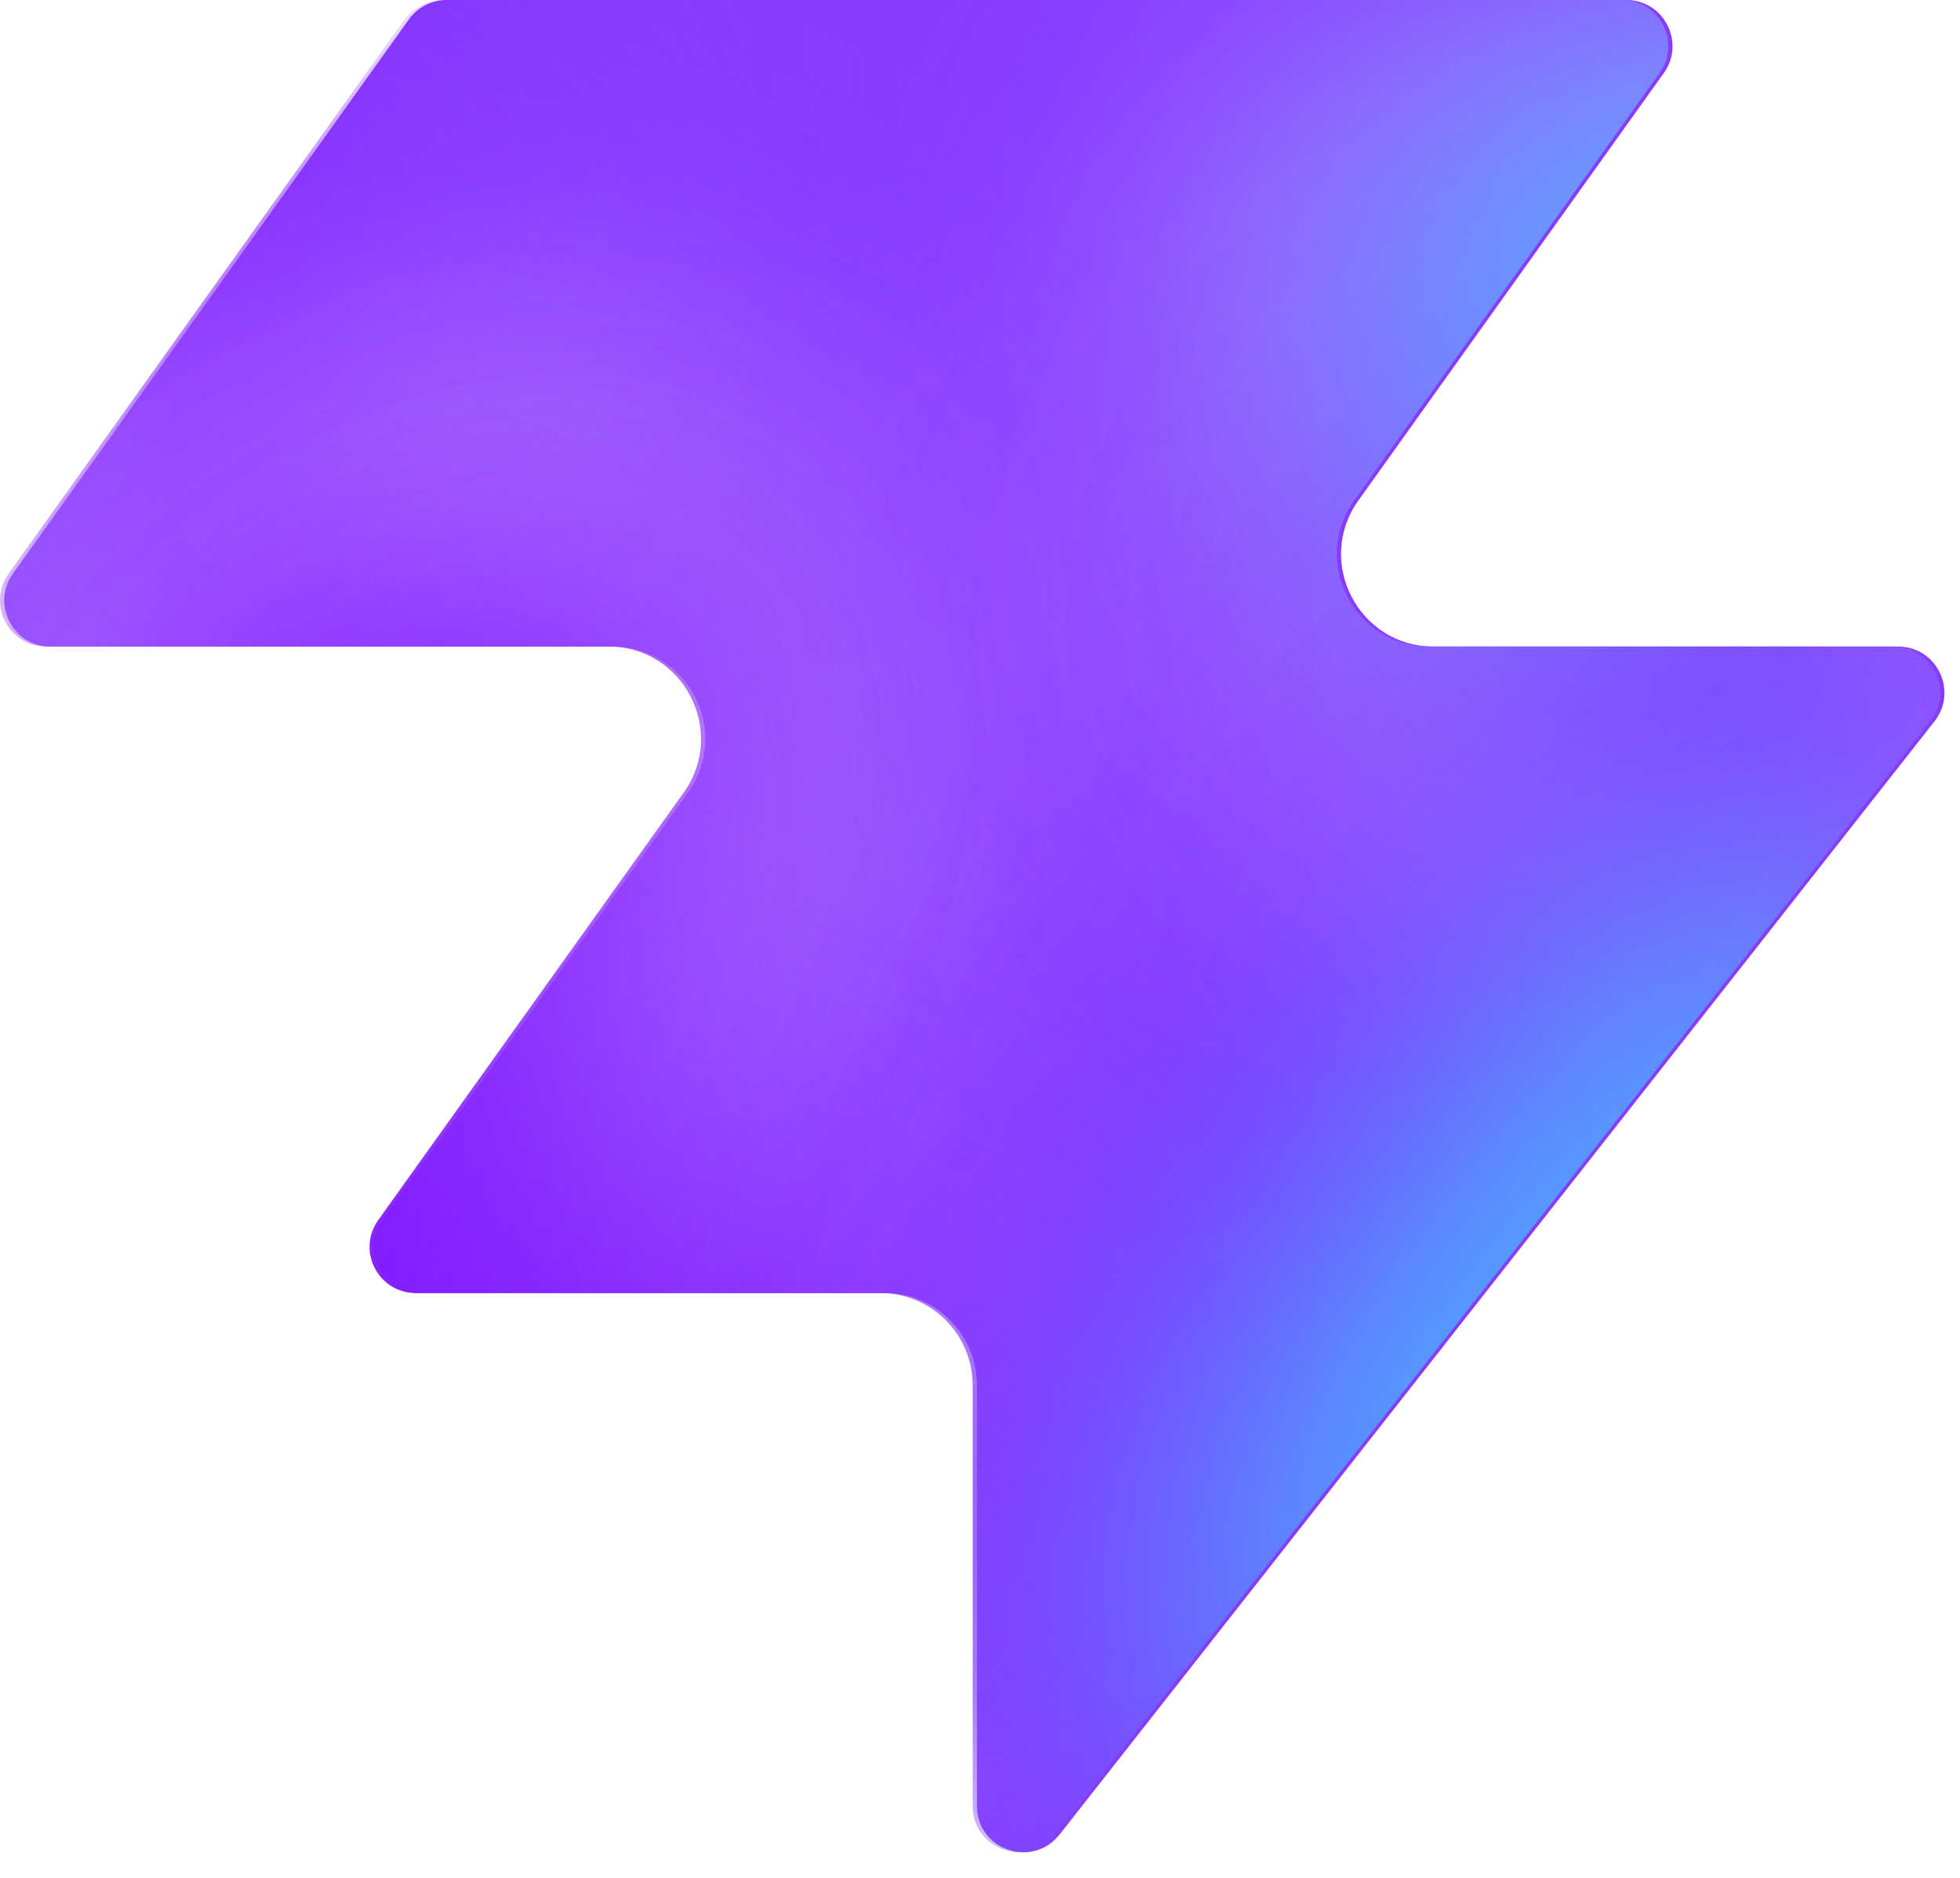
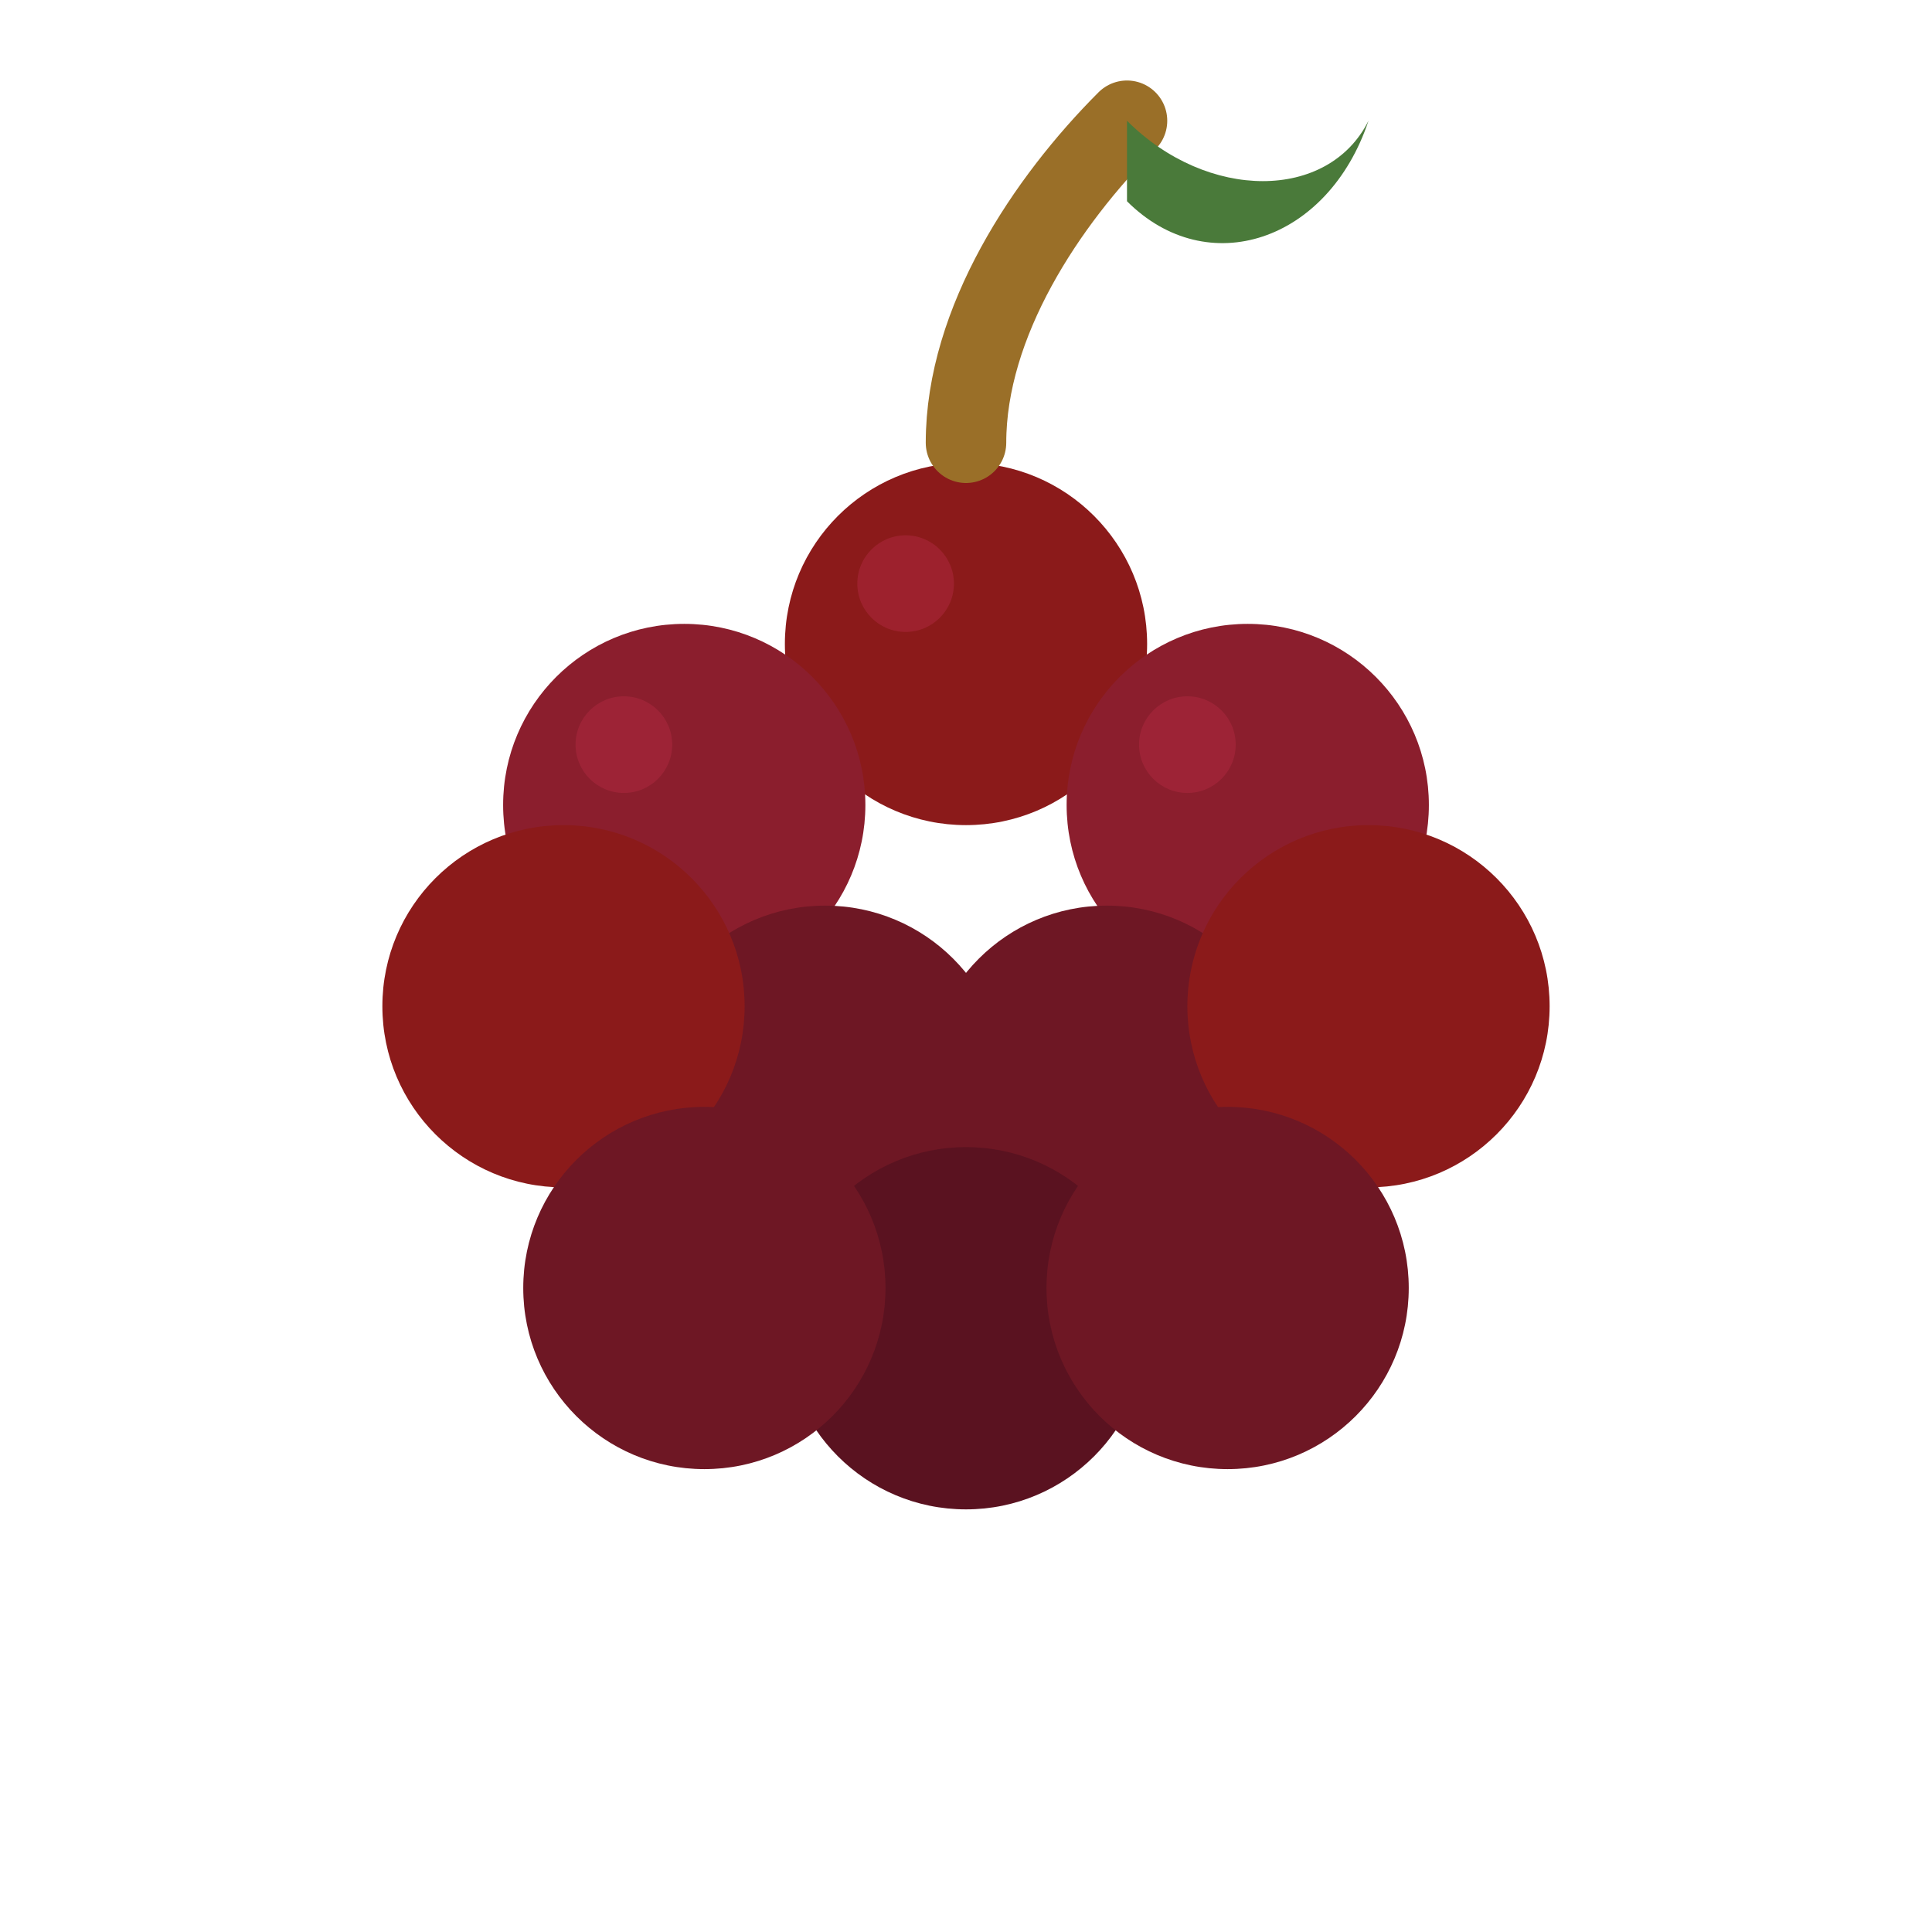
- <svg xmlns="http://www.w3.org/2000/svg" width="48" height="46" fill="none" viewBox="0 0 48 46">
-   <path fill="#863bff" d="M25.946 44.938c-.664.845-2.021.375-2.021-.698V33.937a2.26 2.26 0 0 0-2.262-2.262H10.287c-.92 0-1.456-1.04-.92-1.788l7.48-10.471c1.07-1.497 0-3.578-1.842-3.578H1.237c-.92 0-1.456-1.04-.92-1.788L10.013.474c.214-.297.556-.474.92-.474h28.894c.92 0 1.456 1.04.92 1.788l-7.48 10.471c-1.07 1.498 0 3.579 1.842 3.579h11.377c.943 0 1.473 1.088.89 1.83L25.947 44.94z" style="fill:#863bff;fill:color(display-p3 .525 .23 1);fill-opacity:1" />
-   <mask id="a" width="48" height="46" x="0" y="0" maskUnits="userSpaceOnUse" style="mask-type:alpha">
-     <path fill="#000" d="M25.842 44.938c-.664.844-2.021.375-2.021-.698V33.937a2.26 2.26 0 0 0-2.262-2.262H10.183c-.92 0-1.456-1.04-.92-1.788l7.48-10.471c1.07-1.498 0-3.579-1.842-3.579H1.133c-.92 0-1.456-1.04-.92-1.787L9.91.473c.214-.297.556-.474.92-.474h28.894c.92 0 1.456 1.04.92 1.788l-7.48 10.471c-1.07 1.498 0 3.578 1.842 3.578h11.377c.943 0 1.473 1.088.89 1.832L25.843 44.94z" style="fill:#000;fill-opacity:1" />
-   </mask>
-   <g mask="url(#a)">
-     <g filter="url(#b)">
-       <ellipse cx="5.508" cy="14.704" fill="#ede6ff" rx="5.508" ry="14.704" style="fill:#ede6ff;fill:color(display-p3 .927 .903 1);fill-opacity:1" transform="matrix(.00324 1 1 -.00324 -4.47 31.516)" />
-     </g>
-     <g filter="url(#c)">
-       <ellipse cx="10.399" cy="29.851" fill="#ede6ff" rx="10.399" ry="29.851" style="fill:#ede6ff;fill:color(display-p3 .927 .903 1);fill-opacity:1" transform="matrix(.00324 1 1 -.00324 -39.328 7.883)" />
-     </g>
-     <g filter="url(#d)">
-       <ellipse cx="5.508" cy="30.487" fill="#7e14ff" rx="5.508" ry="30.487" style="fill:#7e14ff;fill:color(display-p3 .492 .077 1);fill-opacity:1" transform="rotate(89.814 -25.913 -14.639)scale(1 -1)" />
-     </g>
-     <g filter="url(#e)">
-       <ellipse cx="5.508" cy="30.599" fill="#7e14ff" rx="5.508" ry="30.599" style="fill:#7e14ff;fill:color(display-p3 .492 .077 1);fill-opacity:1" transform="rotate(89.814 -32.644 -3.334)scale(1 -1)" />
-     </g>
-     <g filter="url(#f)">
-       <ellipse cx="5.508" cy="30.599" fill="#7e14ff" rx="5.508" ry="30.599" style="fill:#7e14ff;fill:color(display-p3 .492 .077 1);fill-opacity:1" transform="matrix(.00324 1 1 -.00324 -34.34 30.47)" />
-     </g>
-     <g filter="url(#g)">
-       <ellipse cx="14.072" cy="22.078" fill="#ede6ff" rx="14.072" ry="22.078" style="fill:#ede6ff;fill:color(display-p3 .927 .903 1);fill-opacity:1" transform="rotate(93.35 24.506 48.493)scale(-1 1)" />
-     </g>
-     <g filter="url(#h)">
-       <ellipse cx="3.47" cy="21.501" fill="#7e14ff" rx="3.47" ry="21.501" style="fill:#7e14ff;fill:color(display-p3 .492 .077 1);fill-opacity:1" transform="rotate(89.009 28.708 47.59)scale(-1 1)" />
-     </g>
-     <g filter="url(#i)">
-       <ellipse cx="3.47" cy="21.501" fill="#7e14ff" rx="3.47" ry="21.501" style="fill:#7e14ff;fill:color(display-p3 .492 .077 1);fill-opacity:1" transform="rotate(89.009 28.708 47.59)scale(-1 1)" />
-     </g>
-     <g filter="url(#j)">
-       <ellipse cx=".387" cy="8.972" fill="#7e14ff" rx="4.407" ry="29.108" style="fill:#7e14ff;fill:color(display-p3 .492 .077 1);fill-opacity:1" transform="rotate(39.51 .387 8.972)" />
-     </g>
-     <g filter="url(#k)">
-       <ellipse cx="47.523" cy="-6.092" fill="#7e14ff" rx="4.407" ry="29.108" style="fill:#7e14ff;fill:color(display-p3 .492 .077 1);fill-opacity:1" transform="rotate(37.892 47.523 -6.092)" />
-     </g>
-     <g filter="url(#l)">
-       <ellipse cx="41.412" cy="6.333" fill="#47bfff" rx="5.971" ry="9.665" style="fill:#47bfff;fill:color(display-p3 .28 .748 1);fill-opacity:1" transform="rotate(37.892 41.412 6.333)" />
-     </g>
-     <g filter="url(#m)">
-       <ellipse cx="-1.879" cy="38.332" fill="#7e14ff" rx="4.407" ry="29.108" style="fill:#7e14ff;fill:color(display-p3 .492 .077 1);fill-opacity:1" transform="rotate(37.892 -1.88 38.332)" />
-     </g>
-     <g filter="url(#n)">
-       <ellipse cx="-1.879" cy="38.332" fill="#7e14ff" rx="4.407" ry="29.108" style="fill:#7e14ff;fill:color(display-p3 .492 .077 1);fill-opacity:1" transform="rotate(37.892 -1.88 38.332)" />
-     </g>
-     <g filter="url(#o)">
-       <ellipse cx="35.651" cy="29.907" fill="#7e14ff" rx="4.407" ry="29.108" style="fill:#7e14ff;fill:color(display-p3 .492 .077 1);fill-opacity:1" transform="rotate(37.892 35.651 29.907)" />
-     </g>
-     <g filter="url(#p)">
-       <ellipse cx="38.418" cy="32.4" fill="#47bfff" rx="5.971" ry="15.297" style="fill:#47bfff;fill:color(display-p3 .28 .748 1);fill-opacity:1" transform="rotate(37.892 38.418 32.4)" />
-     </g>
-   </g>
-   <defs>
-     <filter id="b" width="60.045" height="41.654" x="-19.77" y="16.149" color-interpolation-filters="sRGB" filterUnits="userSpaceOnUse">
-       <feFlood flood-opacity="0" result="BackgroundImageFix" />
-       <feBlend in="SourceGraphic" in2="BackgroundImageFix" result="shape" />
-       <feGaussianBlur result="effect1_foregroundBlur_2002_17158" stdDeviation="7.659" />
-     </filter>
-     <filter id="c" width="90.34" height="51.437" x="-54.613" y="-7.533" color-interpolation-filters="sRGB" filterUnits="userSpaceOnUse">
-       <feFlood flood-opacity="0" result="BackgroundImageFix" />
-       <feBlend in="SourceGraphic" in2="BackgroundImageFix" result="shape" />
-       <feGaussianBlur result="effect1_foregroundBlur_2002_17158" stdDeviation="7.659" />
-     </filter>
-     <filter id="d" width="79.355" height="29.4" x="-49.64" y="2.03" color-interpolation-filters="sRGB" filterUnits="userSpaceOnUse">
-       <feFlood flood-opacity="0" result="BackgroundImageFix" />
-       <feBlend in="SourceGraphic" in2="BackgroundImageFix" result="shape" />
-       <feGaussianBlur result="effect1_foregroundBlur_2002_17158" stdDeviation="4.596" />
-     </filter>
-     <filter id="e" width="79.579" height="29.4" x="-45.045" y="20.029" color-interpolation-filters="sRGB" filterUnits="userSpaceOnUse">
-       <feFlood flood-opacity="0" result="BackgroundImageFix" />
-       <feBlend in="SourceGraphic" in2="BackgroundImageFix" result="shape" />
-       <feGaussianBlur result="effect1_foregroundBlur_2002_17158" stdDeviation="4.596" />
-     </filter>
-     <filter id="f" width="79.579" height="29.4" x="-43.513" y="21.178" color-interpolation-filters="sRGB" filterUnits="userSpaceOnUse">
-       <feFlood flood-opacity="0" result="BackgroundImageFix" />
-       <feBlend in="SourceGraphic" in2="BackgroundImageFix" result="shape" />
-       <feGaussianBlur result="effect1_foregroundBlur_2002_17158" stdDeviation="4.596" />
-     </filter>
-     <filter id="g" width="74.749" height="58.852" x="15.756" y="-17.901" color-interpolation-filters="sRGB" filterUnits="userSpaceOnUse">
-       <feFlood flood-opacity="0" result="BackgroundImageFix" />
-       <feBlend in="SourceGraphic" in2="BackgroundImageFix" result="shape" />
-       <feGaussianBlur result="effect1_foregroundBlur_2002_17158" stdDeviation="7.659" />
-     </filter>
-     <filter id="h" width="61.377" height="25.362" x="23.548" y="2.284" color-interpolation-filters="sRGB" filterUnits="userSpaceOnUse">
-       <feFlood flood-opacity="0" result="BackgroundImageFix" />
-       <feBlend in="SourceGraphic" in2="BackgroundImageFix" result="shape" />
-       <feGaussianBlur result="effect1_foregroundBlur_2002_17158" stdDeviation="4.596" />
-     </filter>
-     <filter id="i" width="61.377" height="25.362" x="23.548" y="2.284" color-interpolation-filters="sRGB" filterUnits="userSpaceOnUse">
-       <feFlood flood-opacity="0" result="BackgroundImageFix" />
-       <feBlend in="SourceGraphic" in2="BackgroundImageFix" result="shape" />
-       <feGaussianBlur result="effect1_foregroundBlur_2002_17158" stdDeviation="4.596" />
-     </filter>
-     <filter id="j" width="56.045" height="63.649" x="-27.636" y="-22.853" color-interpolation-filters="sRGB" filterUnits="userSpaceOnUse">
-       <feFlood flood-opacity="0" result="BackgroundImageFix" />
-       <feBlend in="SourceGraphic" in2="BackgroundImageFix" result="shape" />
-       <feGaussianBlur result="effect1_foregroundBlur_2002_17158" stdDeviation="4.596" />
-     </filter>
-     <filter id="k" width="54.814" height="64.646" x="20.116" y="-38.415" color-interpolation-filters="sRGB" filterUnits="userSpaceOnUse">
-       <feFlood flood-opacity="0" result="BackgroundImageFix" />
-       <feBlend in="SourceGraphic" in2="BackgroundImageFix" result="shape" />
-       <feGaussianBlur result="effect1_foregroundBlur_2002_17158" stdDeviation="4.596" />
-     </filter>
-     <filter id="l" width="33.541" height="35.313" x="24.641" y="-11.323" color-interpolation-filters="sRGB" filterUnits="userSpaceOnUse">
-       <feFlood flood-opacity="0" result="BackgroundImageFix" />
-       <feBlend in="SourceGraphic" in2="BackgroundImageFix" result="shape" />
-       <feGaussianBlur result="effect1_foregroundBlur_2002_17158" stdDeviation="4.596" />
-     </filter>
-     <filter id="m" width="54.814" height="64.646" x="-29.286" y="6.009" color-interpolation-filters="sRGB" filterUnits="userSpaceOnUse">
-       <feFlood flood-opacity="0" result="BackgroundImageFix" />
-       <feBlend in="SourceGraphic" in2="BackgroundImageFix" result="shape" />
-       <feGaussianBlur result="effect1_foregroundBlur_2002_17158" stdDeviation="4.596" />
-     </filter>
-     <filter id="n" width="54.814" height="64.646" x="-29.286" y="6.009" color-interpolation-filters="sRGB" filterUnits="userSpaceOnUse">
-       <feFlood flood-opacity="0" result="BackgroundImageFix" />
-       <feBlend in="SourceGraphic" in2="BackgroundImageFix" result="shape" />
-       <feGaussianBlur result="effect1_foregroundBlur_2002_17158" stdDeviation="4.596" />
-     </filter>
-     <filter id="o" width="54.814" height="64.646" x="8.244" y="-2.416" color-interpolation-filters="sRGB" filterUnits="userSpaceOnUse">
-       <feFlood flood-opacity="0" result="BackgroundImageFix" />
-       <feBlend in="SourceGraphic" in2="BackgroundImageFix" result="shape" />
-       <feGaussianBlur result="effect1_foregroundBlur_2002_17158" stdDeviation="4.596" />
-     </filter>
-     <filter id="p" width="39.409" height="43.623" x="18.713" y="10.588" color-interpolation-filters="sRGB" filterUnits="userSpaceOnUse">
-       <feFlood flood-opacity="0" result="BackgroundImageFix" />
-       <feBlend in="SourceGraphic" in2="BackgroundImageFix" result="shape" />
-       <feGaussianBlur result="effect1_foregroundBlur_2002_17158" stdDeviation="4.596" />
-     </filter>
-   </defs>
+ <svg xmlns="http://www.w3.org/2000/svg" width="48" height="48" viewBox="0 0 48 48" fill="none">
+   <circle cx="24" cy="16" r="4.5" fill="#8B1A1A" />
+   <circle cx="17" cy="20" r="4.5" fill="#8B1E2D" />
+   <circle cx="31" cy="20" r="4.5" fill="#8B1E2D" />
+   <circle cx="20.5" cy="27" r="4.5" fill="#6E1724" />
+   <circle cx="27.5" cy="27" r="4.5" fill="#6E1724" />
+   <circle cx="14" cy="25" r="4.5" fill="#8B1A1A" />
+   <circle cx="34" cy="25" r="4.5" fill="#8B1A1A" />
+   <circle cx="24" cy="33" r="4.5" fill="#5A1220" />
+   <circle cx="17.5" cy="32" r="4.5" fill="#6E1724" />
+   <circle cx="30.5" cy="32" r="4.5" fill="#6E1724" />
+   <circle cx="22.5" cy="14.5" r="1.2" fill="#B02840" opacity="0.5" />
+   <circle cx="15.5" cy="18.5" r="1.2" fill="#B02840" opacity="0.5" />
+   <circle cx="29.5" cy="18.5" r="1.2" fill="#B02840" opacity="0.5" />
+   <path d="M24 11 C24 8 26 5 28 3" stroke="#9A6F28" stroke-width="2" stroke-linecap="round" fill="none" />
+   <path d="M28 3 C30 5 33 5 34 3 C33 6 30 7 28 5" fill="#4A7A3A" />
</svg>
